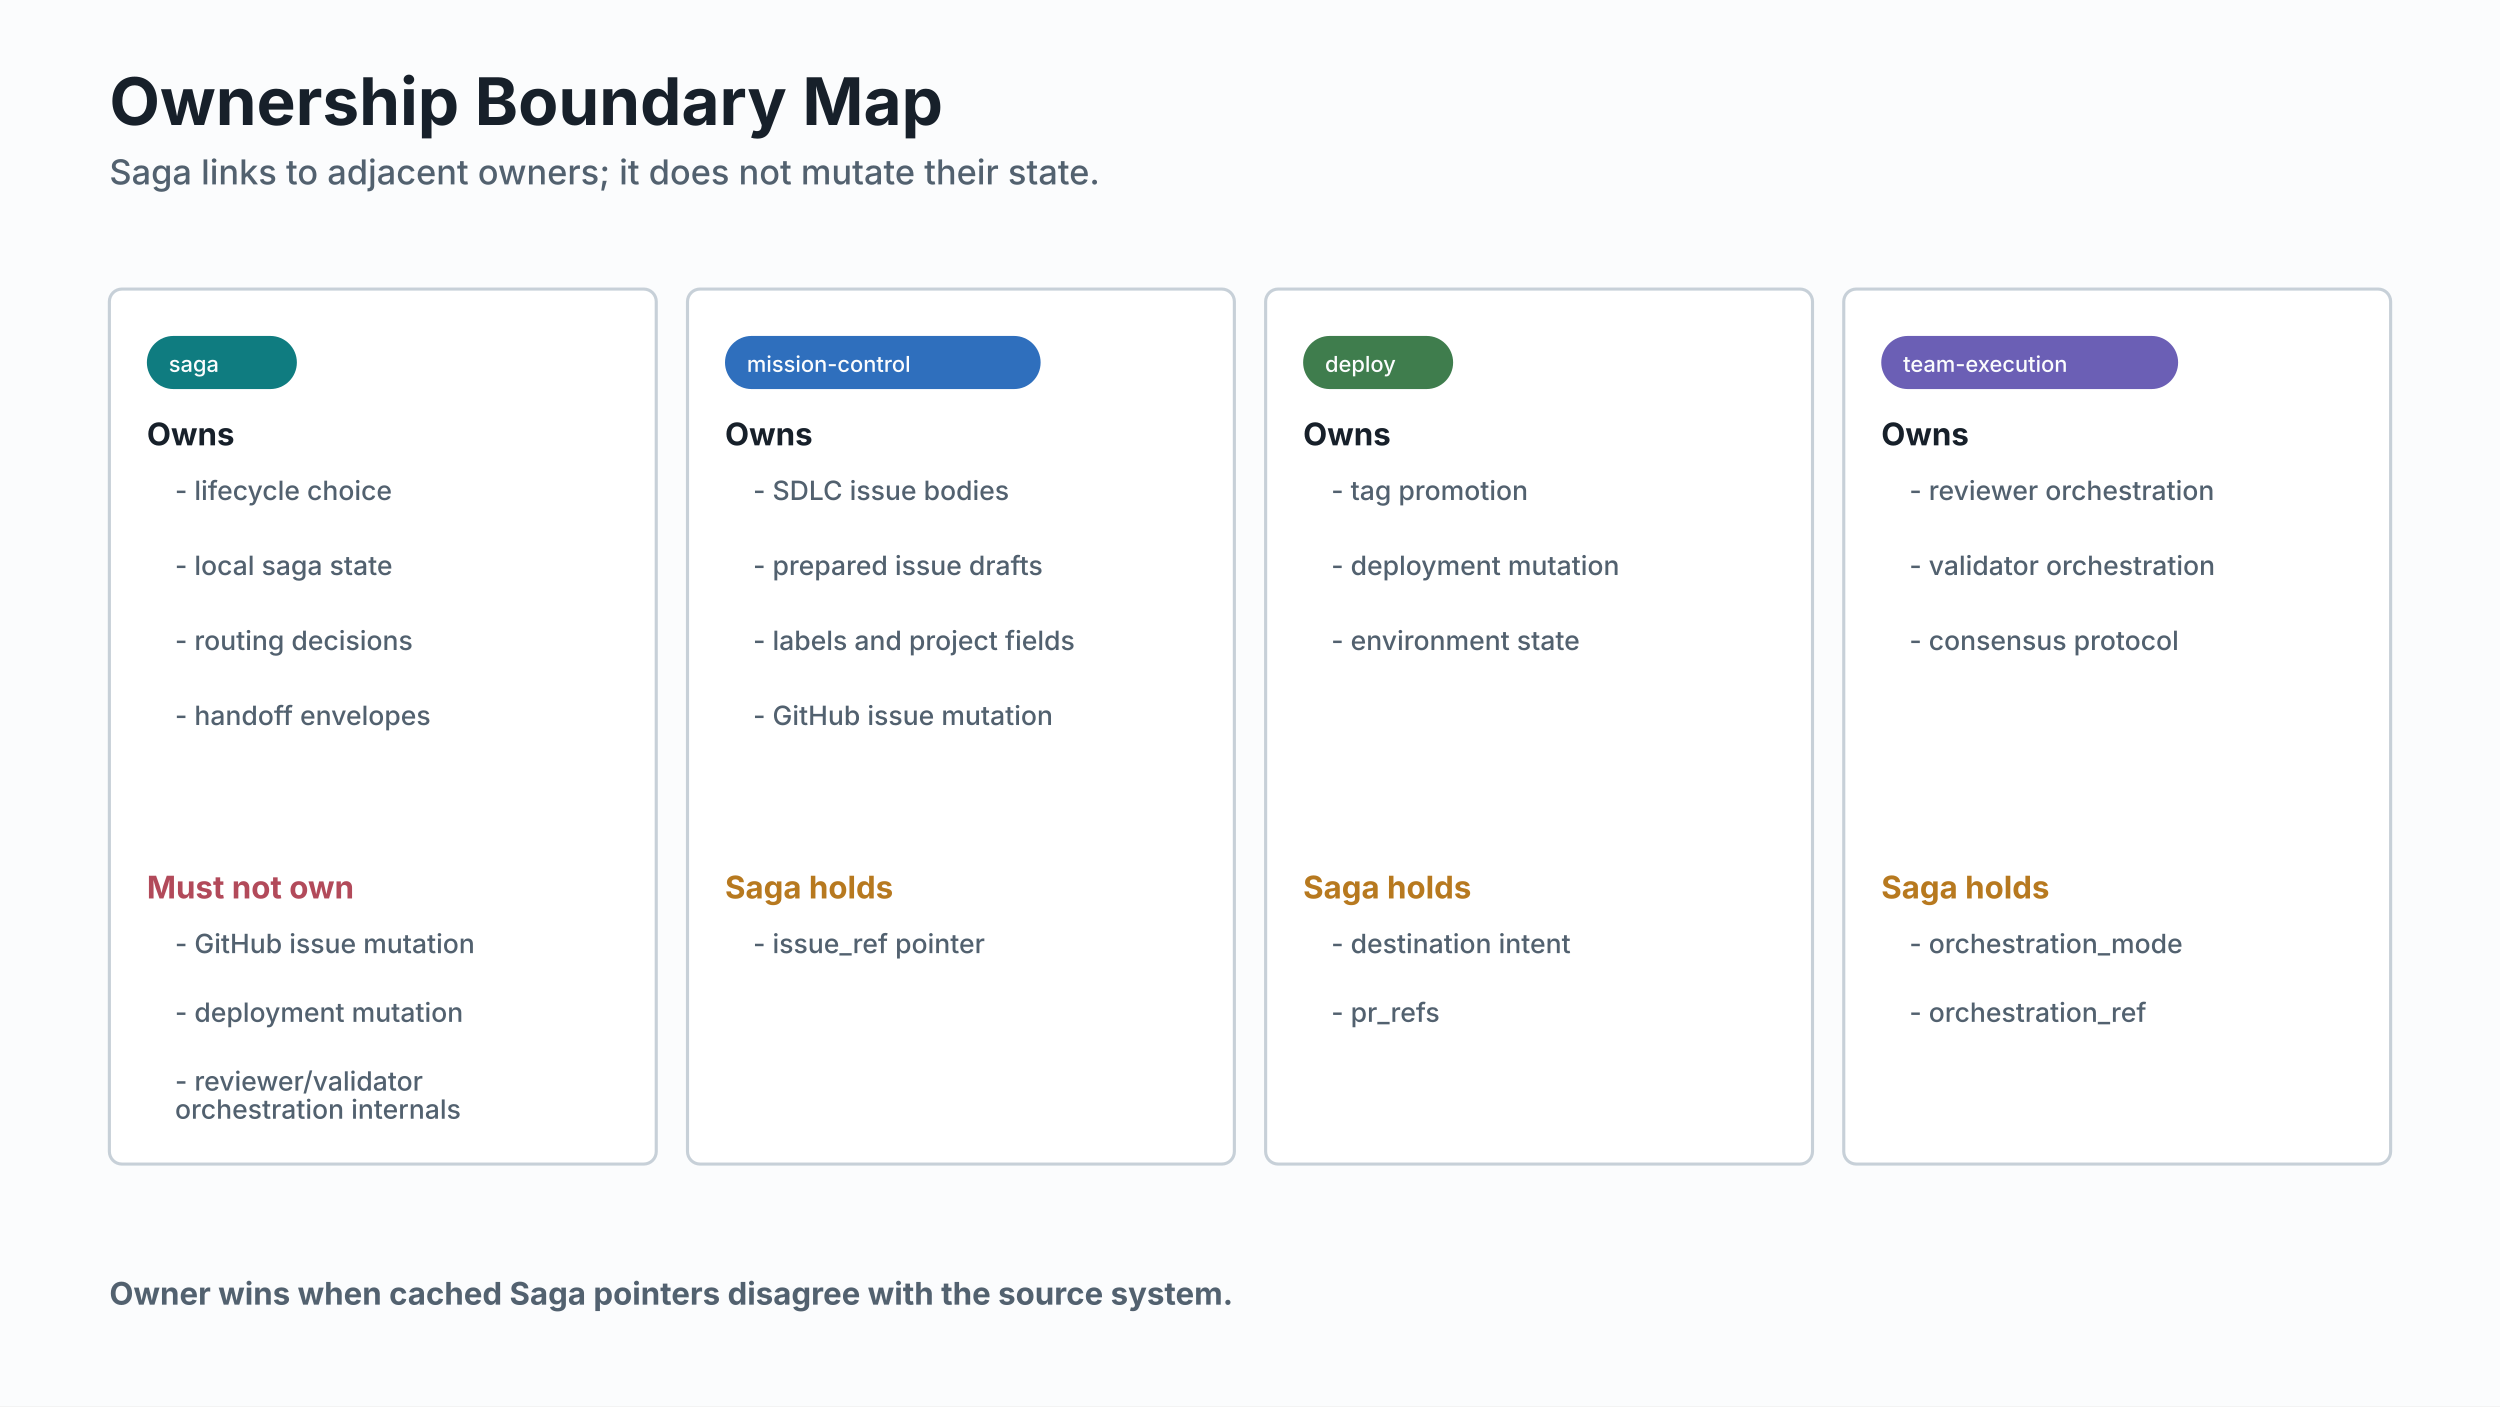
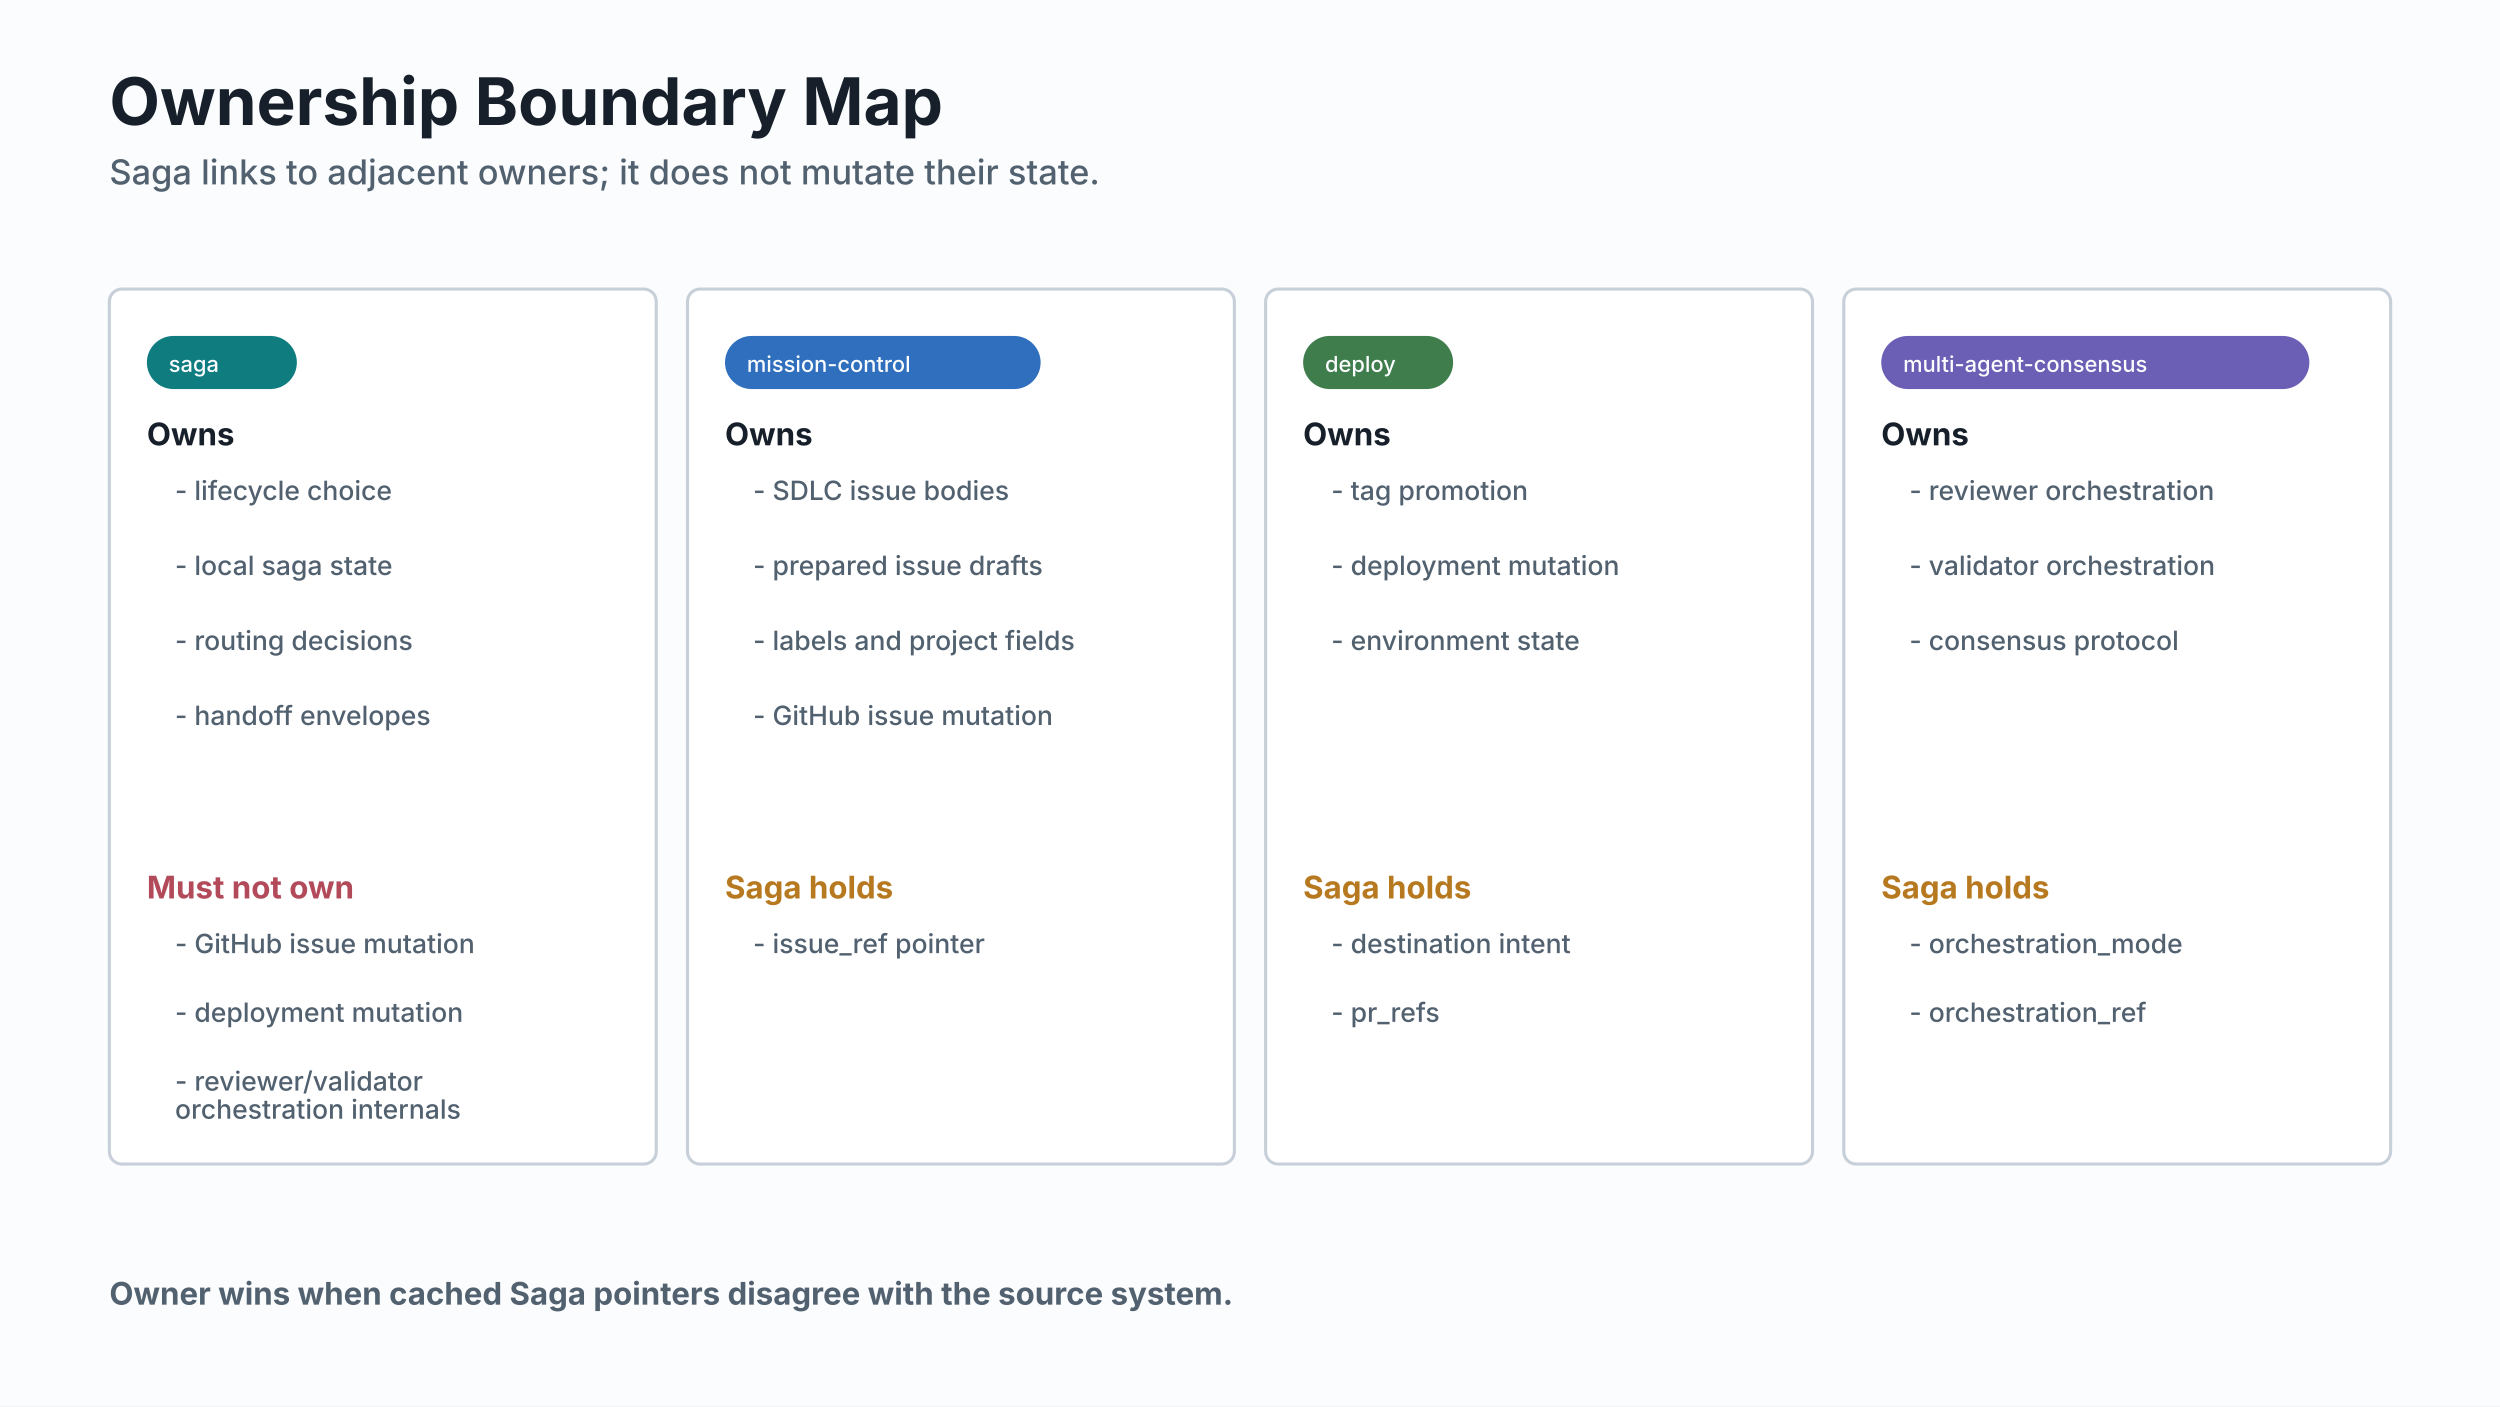
<svg xmlns="http://www.w3.org/2000/svg" width="1600" height="900" viewBox="0 0 1600 900" role="img" aria-labelledby="title desc">
  <rect width="1600" height="900" fill="#fbfcfd" />
  <style>
    .title { font: 700 42px -apple-system, BlinkMacSystemFont, Segoe UI, sans-serif; }
    .subtitle { font: 500 22px -apple-system, BlinkMacSystemFont, Segoe UI, sans-serif; }
    .label { font: 700 20px -apple-system, BlinkMacSystemFont, Segoe UI, sans-serif; }
    .body { font: 500 17px -apple-system, BlinkMacSystemFont, Segoe UI, sans-serif; }
    .small { font: 500 14px -apple-system, BlinkMacSystemFont, Segoe UI, sans-serif; }
  </style>
  <text x="70" y="80" class="title" fill="#17202a">
    <tspan x="70" dy="0">Ownership Boundary Map</tspan>
  </text>
  <text x="70" y="118" class="subtitle" fill="#52616f">
    <tspan x="70" dy="0">Saga links to adjacent owners; it does not mutate their state.</tspan>
  </text>
  <rect x="70" y="185" width="350" height="560" rx="8" fill="#ffffff" stroke="#c7d0d8" stroke-width="2" />
  <rect x="94" y="215" width="96" height="34" rx="17" fill="#0f7c80" />
  <text x="108" y="238" class="small" fill="#fbfcfd">
    <tspan x="108" dy="0">saga</tspan>
  </text>
  <text x="94" y="285" class="label" fill="#17202a">
    <tspan x="94" dy="0">Owns</tspan>
  </text>
  <text x="112" y="320" class="body" fill="#52616f">
    <tspan x="112" dy="0">- lifecycle choice</tspan>
  </text>
  <text x="112" y="368" class="body" fill="#52616f">
    <tspan x="112" dy="0">- local saga state</tspan>
  </text>
  <text x="112" y="416" class="body" fill="#52616f">
    <tspan x="112" dy="0">- routing decisions</tspan>
  </text>
  <text x="112" y="464" class="body" fill="#52616f">
    <tspan x="112" dy="0">- handoff envelopes</tspan>
  </text>
  <text x="94" y="575" class="label" fill="#b24a5a">
    <tspan x="94" dy="0">Must not own</tspan>
  </text>
  <text x="112" y="610" class="body" fill="#52616f">
    <tspan x="112" dy="0">- GitHub issue mutation</tspan>
  </text>
  <text x="112" y="654" class="body" fill="#52616f">
    <tspan x="112" dy="0">- deployment mutation</tspan>
  </text>
  <text x="112" y="698" class="body" fill="#52616f">
    <tspan x="112" dy="0">- reviewer/validator</tspan>
    <tspan x="112" dy="18">orchestration internals</tspan>
  </text>
  <rect x="440" y="185" width="350" height="560" rx="8" fill="#ffffff" stroke="#c7d0d8" stroke-width="2" />
  <rect x="464" y="215" width="202" height="34" rx="17" fill="#2f6fbd" />
  <text x="478" y="238" class="small" fill="#fbfcfd">
    <tspan x="478" dy="0">mission-control</tspan>
  </text>
  <text x="464" y="285" class="label" fill="#17202a">
    <tspan x="464" dy="0">Owns</tspan>
  </text>
  <text x="482" y="320" class="body" fill="#52616f">
    <tspan x="482" dy="0">- SDLC issue bodies</tspan>
  </text>
  <text x="482" y="368" class="body" fill="#52616f">
    <tspan x="482" dy="0">- prepared issue drafts</tspan>
  </text>
  <text x="482" y="416" class="body" fill="#52616f">
    <tspan x="482" dy="0">- labels and project fields</tspan>
  </text>
  <text x="482" y="464" class="body" fill="#52616f">
    <tspan x="482" dy="0">- GitHub issue mutation</tspan>
  </text>
  <text x="464" y="575" class="label" fill="#b7791f">
    <tspan x="464" dy="0">Saga holds</tspan>
  </text>
  <text x="482" y="610" class="body" fill="#52616f">
    <tspan x="482" dy="0">- issue_ref pointer</tspan>
  </text>
  <rect x="810" y="185" width="350" height="560" rx="8" fill="#ffffff" stroke="#c7d0d8" stroke-width="2" />
  <rect x="834" y="215" width="96" height="34" rx="17" fill="#3f7d4d" />
  <text x="848" y="238" class="small" fill="#fbfcfd">
    <tspan x="848" dy="0">deploy</tspan>
  </text>
  <text x="834" y="285" class="label" fill="#17202a">
    <tspan x="834" dy="0">Owns</tspan>
  </text>
  <text x="852" y="320" class="body" fill="#52616f">
    <tspan x="852" dy="0">- tag promotion</tspan>
  </text>
  <text x="852" y="368" class="body" fill="#52616f">
    <tspan x="852" dy="0">- deployment mutation</tspan>
  </text>
  <text x="852" y="416" class="body" fill="#52616f">
    <tspan x="852" dy="0">- environment state</tspan>
  </text>
  <text x="834" y="575" class="label" fill="#b7791f">
    <tspan x="834" dy="0">Saga holds</tspan>
  </text>
  <text x="852" y="610" class="body" fill="#52616f">
    <tspan x="852" dy="0">- destination intent</tspan>
  </text>
  <text x="852" y="654" class="body" fill="#52616f">
    <tspan x="852" dy="0">- pr_refs</tspan>
  </text>
  <rect x="1180" y="185" width="350" height="560" rx="8" fill="#ffffff" stroke="#c7d0d8" stroke-width="2" />
-   <rect x="1204" y="215" width="190" height="34" rx="17" fill="#6b5fb5" />
+   <rect x="1204" y="215" width="274" height="34" rx="17" fill="#6b5fb5" />
  <text x="1218" y="238" class="small" fill="#fbfcfd">
-     <tspan x="1218" dy="0">team-execution</tspan>
+     <tspan x="1218" dy="0">multi-agent-consensus</tspan>
  </text>
  <text x="1204" y="285" class="label" fill="#17202a">
    <tspan x="1204" dy="0">Owns</tspan>
  </text>
  <text x="1222" y="320" class="body" fill="#52616f">
    <tspan x="1222" dy="0">- reviewer orchestration</tspan>
  </text>
  <text x="1222" y="368" class="body" fill="#52616f">
    <tspan x="1222" dy="0">- validator orchestration</tspan>
  </text>
  <text x="1222" y="416" class="body" fill="#52616f">
    <tspan x="1222" dy="0">- consensus protocol</tspan>
  </text>
  <text x="1204" y="575" class="label" fill="#b7791f">
    <tspan x="1204" dy="0">Saga holds</tspan>
  </text>
  <text x="1222" y="610" class="body" fill="#52616f">
    <tspan x="1222" dy="0">- orchestration_mode</tspan>
  </text>
  <text x="1222" y="654" class="body" fill="#52616f">
    <tspan x="1222" dy="0">- orchestration_ref</tspan>
  </text>
  <text x="70" y="835" class="label" fill="#52616f">
    <tspan x="70" dy="0">Owner wins when cached Saga pointers disagree with the source system.</tspan>
  </text>
</svg>
